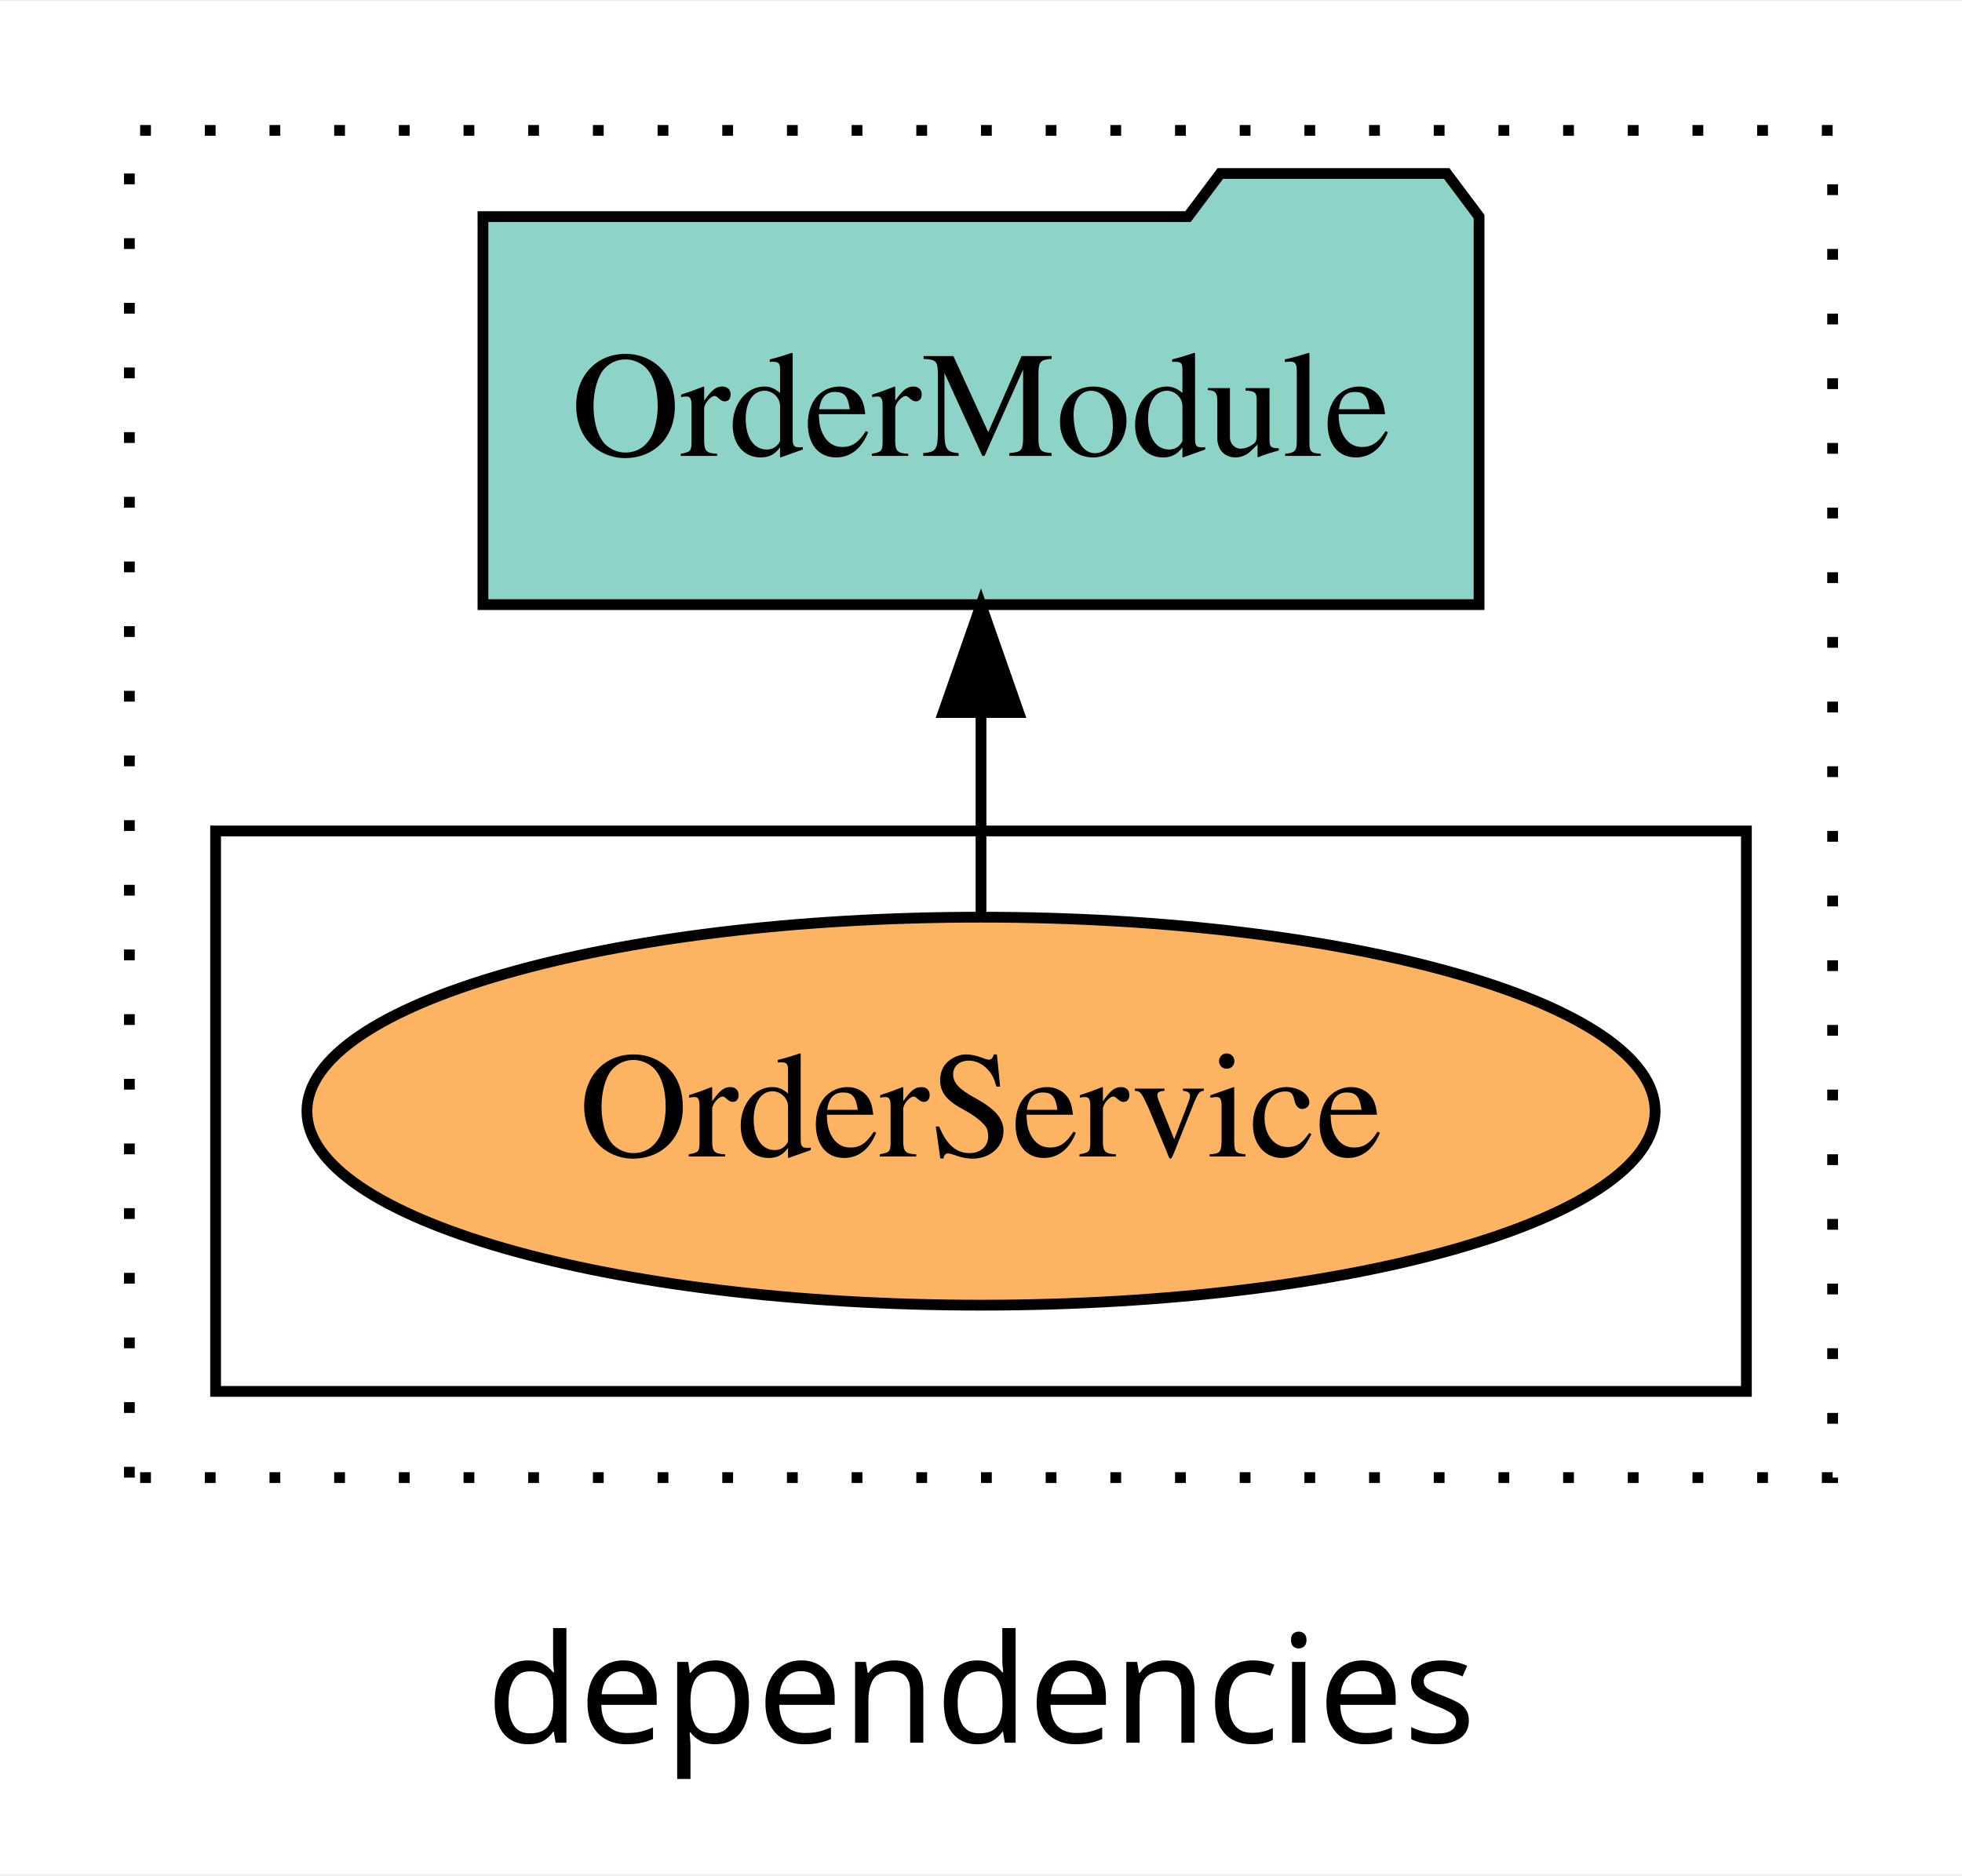
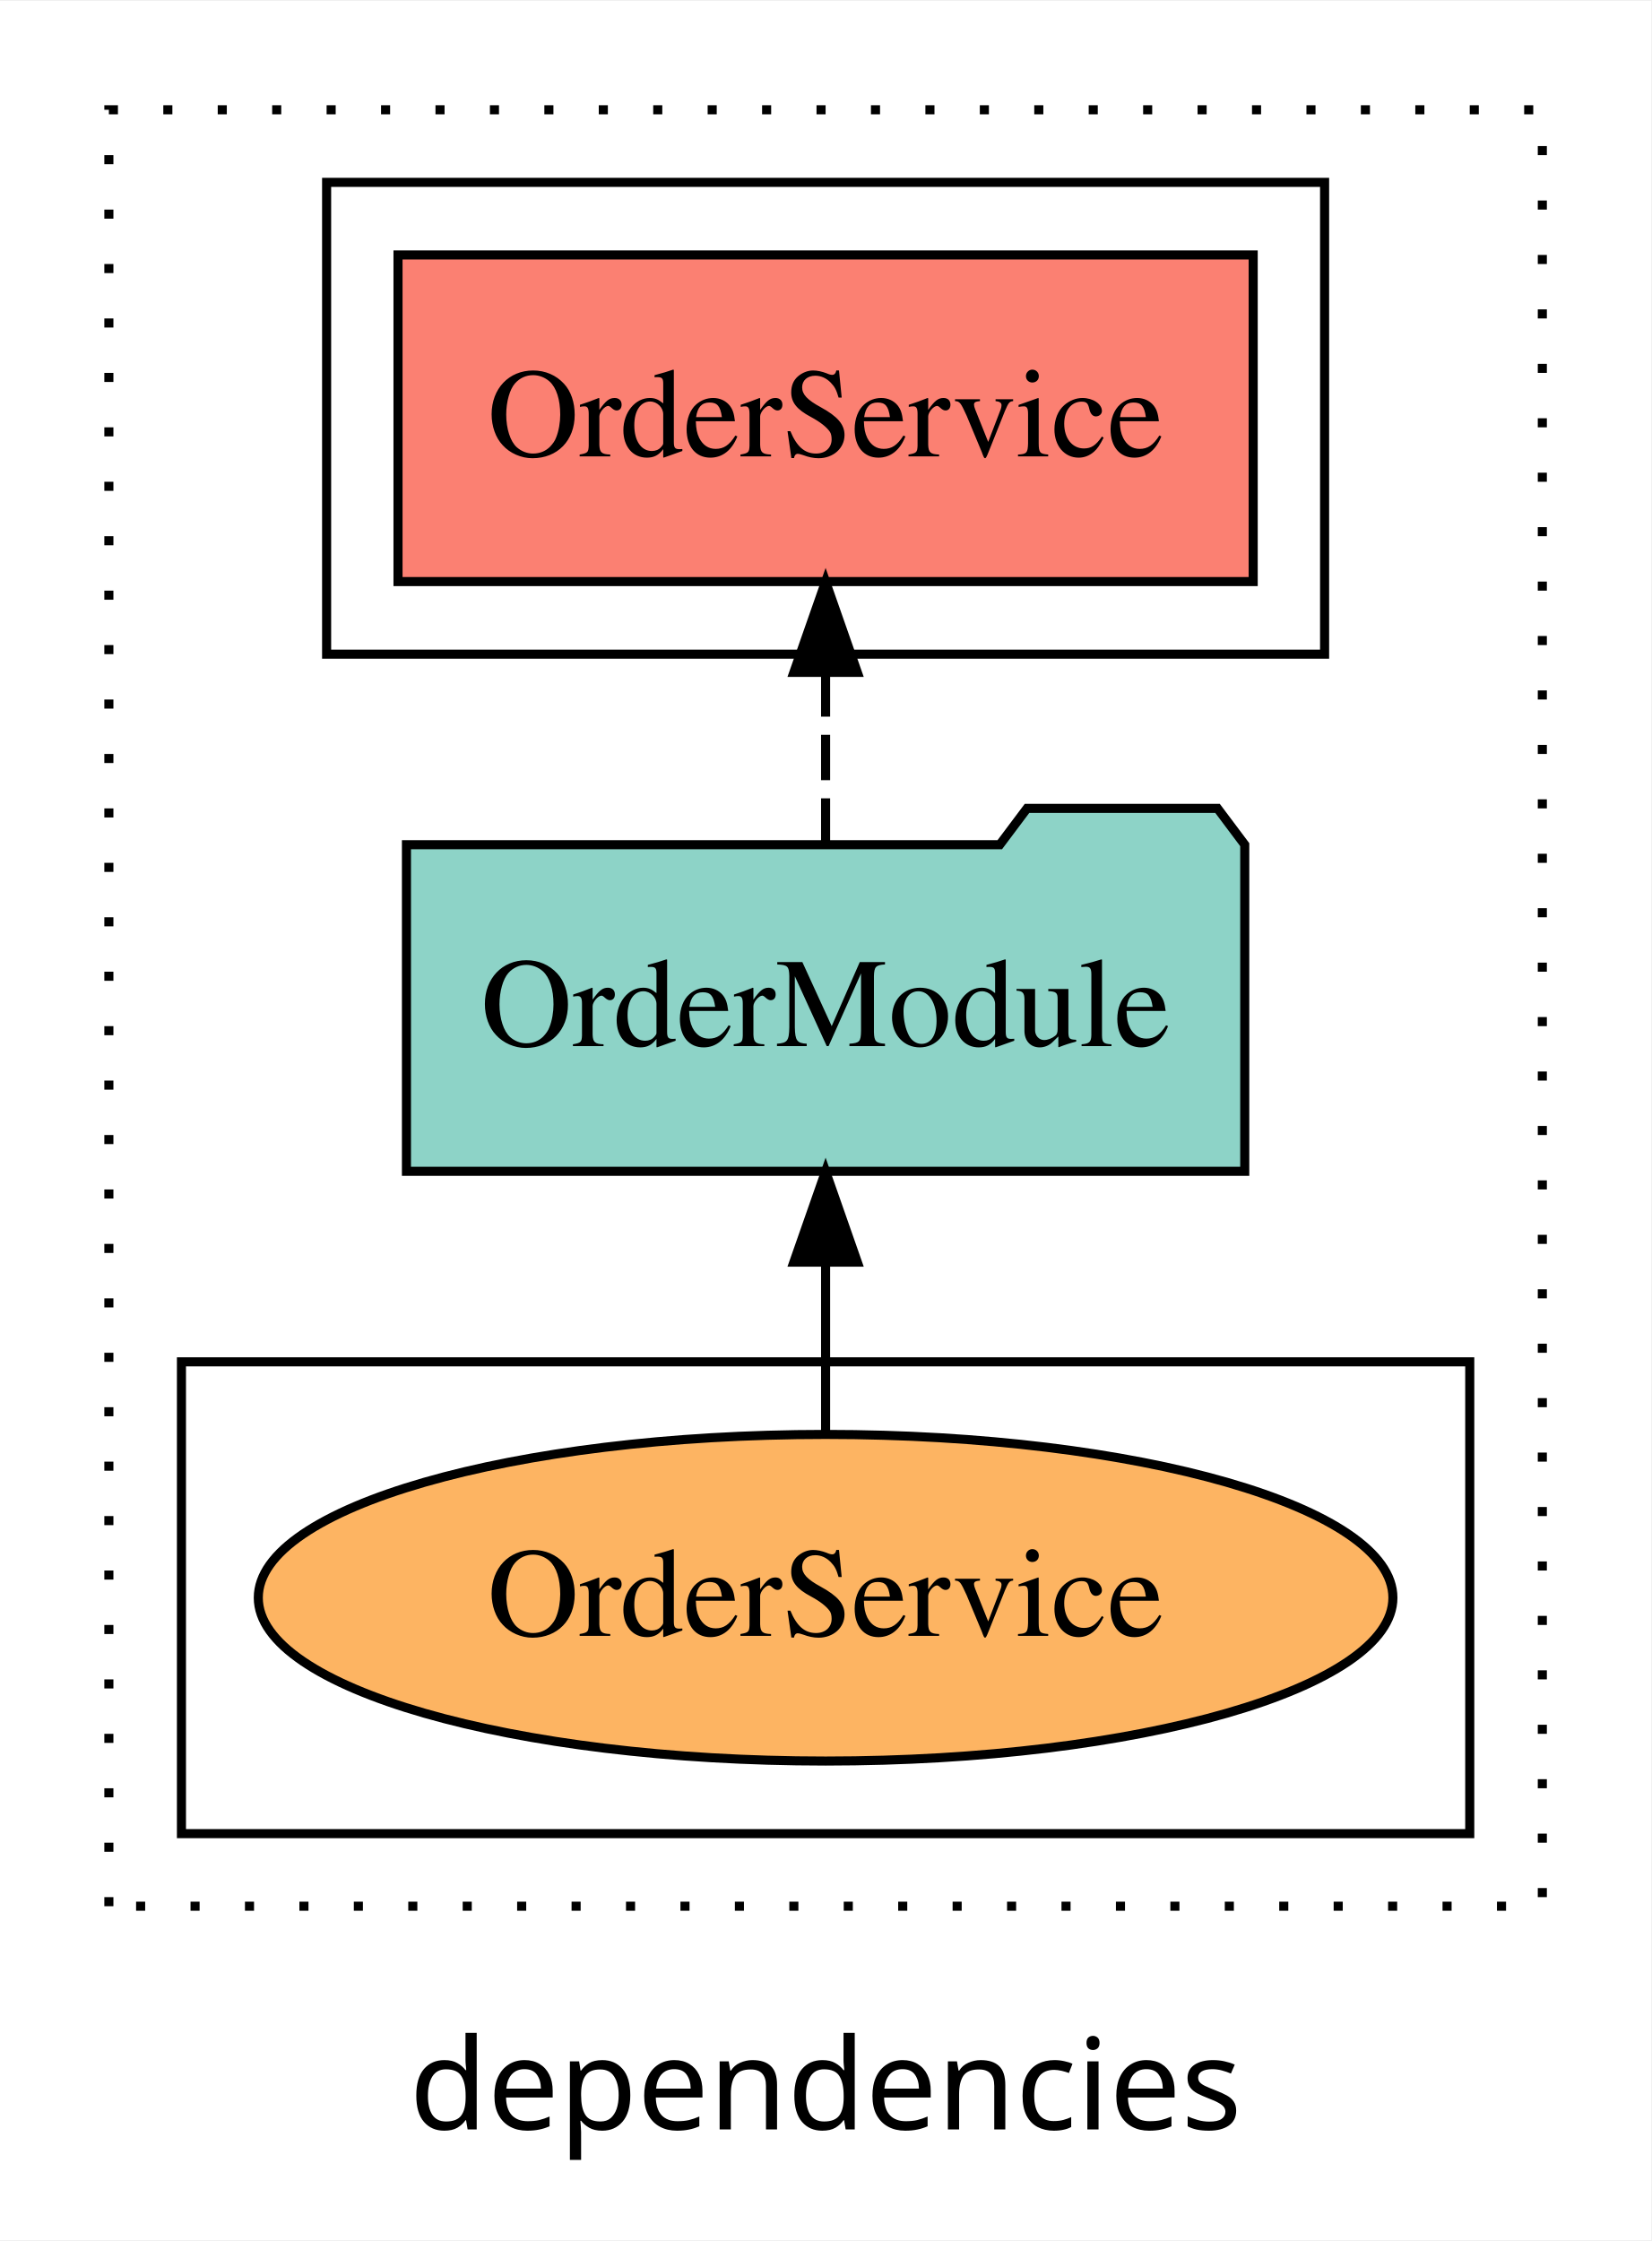
- <svg xmlns="http://www.w3.org/2000/svg" width="182pt" height="174pt" viewBox="0.00 0.00 182.00 173.80">
-   <g id="graph0" class="graph" transform="scale(1 1) rotate(0) translate(4 169.8)">
-     <polygon fill="white" stroke="transparent" points="-4,4 -4,-169.8 178,-169.8 178,4 -4,4" />
+ <svg xmlns="http://www.w3.org/2000/svg" width="182pt" height="247pt" viewBox="0.00 0.00 182.00 246.80">
+   <g id="graph0" class="graph" transform="scale(1 1) rotate(0) translate(4 242.8)">
+     <polygon fill="white" stroke="transparent" points="-4,4 -4,-242.8 178,-242.8 178,4 -4,4" />
    <text text-anchor="middle" x="87" y="-8.2" font-family="sans-serif" font-size="14.00">dependencies</text>
    <g id="clust1" class="cluster">
-       <polygon fill="none" stroke="black" stroke-dasharray="1,5" points="8,-32.8 8,-157.8 166,-157.8 166,-32.8 8,-32.8" />
+       <polygon fill="none" stroke="black" stroke-dasharray="1,5" points="8,-32.8 8,-230.8 166,-230.8 166,-32.8 8,-32.8" />
    </g>
    <g id="clust6" class="cluster">
      <polygon fill="none" stroke="black" points="16,-40.8 16,-92.8 158,-92.8 158,-40.8 16,-40.8" />
    </g>
+     <g id="clust4" class="cluster">
+       <polygon fill="none" stroke="black" points="32,-170.8 32,-222.8 142,-222.8 142,-170.8 32,-170.8" />
+     </g>
    <g id="node1" class="node">
-       <ellipse fill="#fdb462" stroke="black" cx="87" cy="-66.8" rx="62.53" ry="18" />
-       <text text-anchor="middle" x="87" y="-62.6" font-family="Times,serif" font-size="14.00">OrderService</text>
+       <polygon fill="#fb8072" stroke="black" points="134.13,-214.8 39.87,-214.8 39.87,-178.8 134.13,-178.8 134.13,-214.8" />
+       <text text-anchor="middle" x="87" y="-192.6" font-family="Times,serif" font-size="14.00">OrderService </text>
    </g>
    <g id="node2" class="node">
      <polygon fill="#8dd3c7" stroke="black" points="133.2,-149.8 130.2,-153.8 109.2,-153.8 106.2,-149.8 40.8,-149.8 40.8,-113.8 133.2,-113.8 133.2,-149.8" />
      <text text-anchor="middle" x="87" y="-127.6" font-family="Times,serif" font-size="14.00">OrderModule</text>
    </g>
    <g id="edge1" class="edge">
+       <path fill="none" stroke="black" stroke-dasharray="5,2" d="M87,-149.91C87,-149.91 87,-168.79 87,-168.79" />
+       <polygon fill="black" stroke="black" points="83.5,-168.79 87,-178.79 90.5,-168.79 83.5,-168.79" />
+     </g>
+     <g id="node3" class="node">
+       <ellipse fill="#fdb462" stroke="black" cx="87" cy="-66.8" rx="62.53" ry="18" />
+       <text text-anchor="middle" x="87" y="-62.6" font-family="Times,serif" font-size="14.00">OrderService</text>
+     </g>
+     <g id="edge2" class="edge">
      <path fill="none" stroke="black" d="M87,-84.91C87,-84.91 87,-103.79 87,-103.79" />
      <polygon fill="black" stroke="black" points="83.5,-103.79 87,-113.79 90.5,-103.79 83.5,-103.79" />
    </g>
  </g>
</svg>
